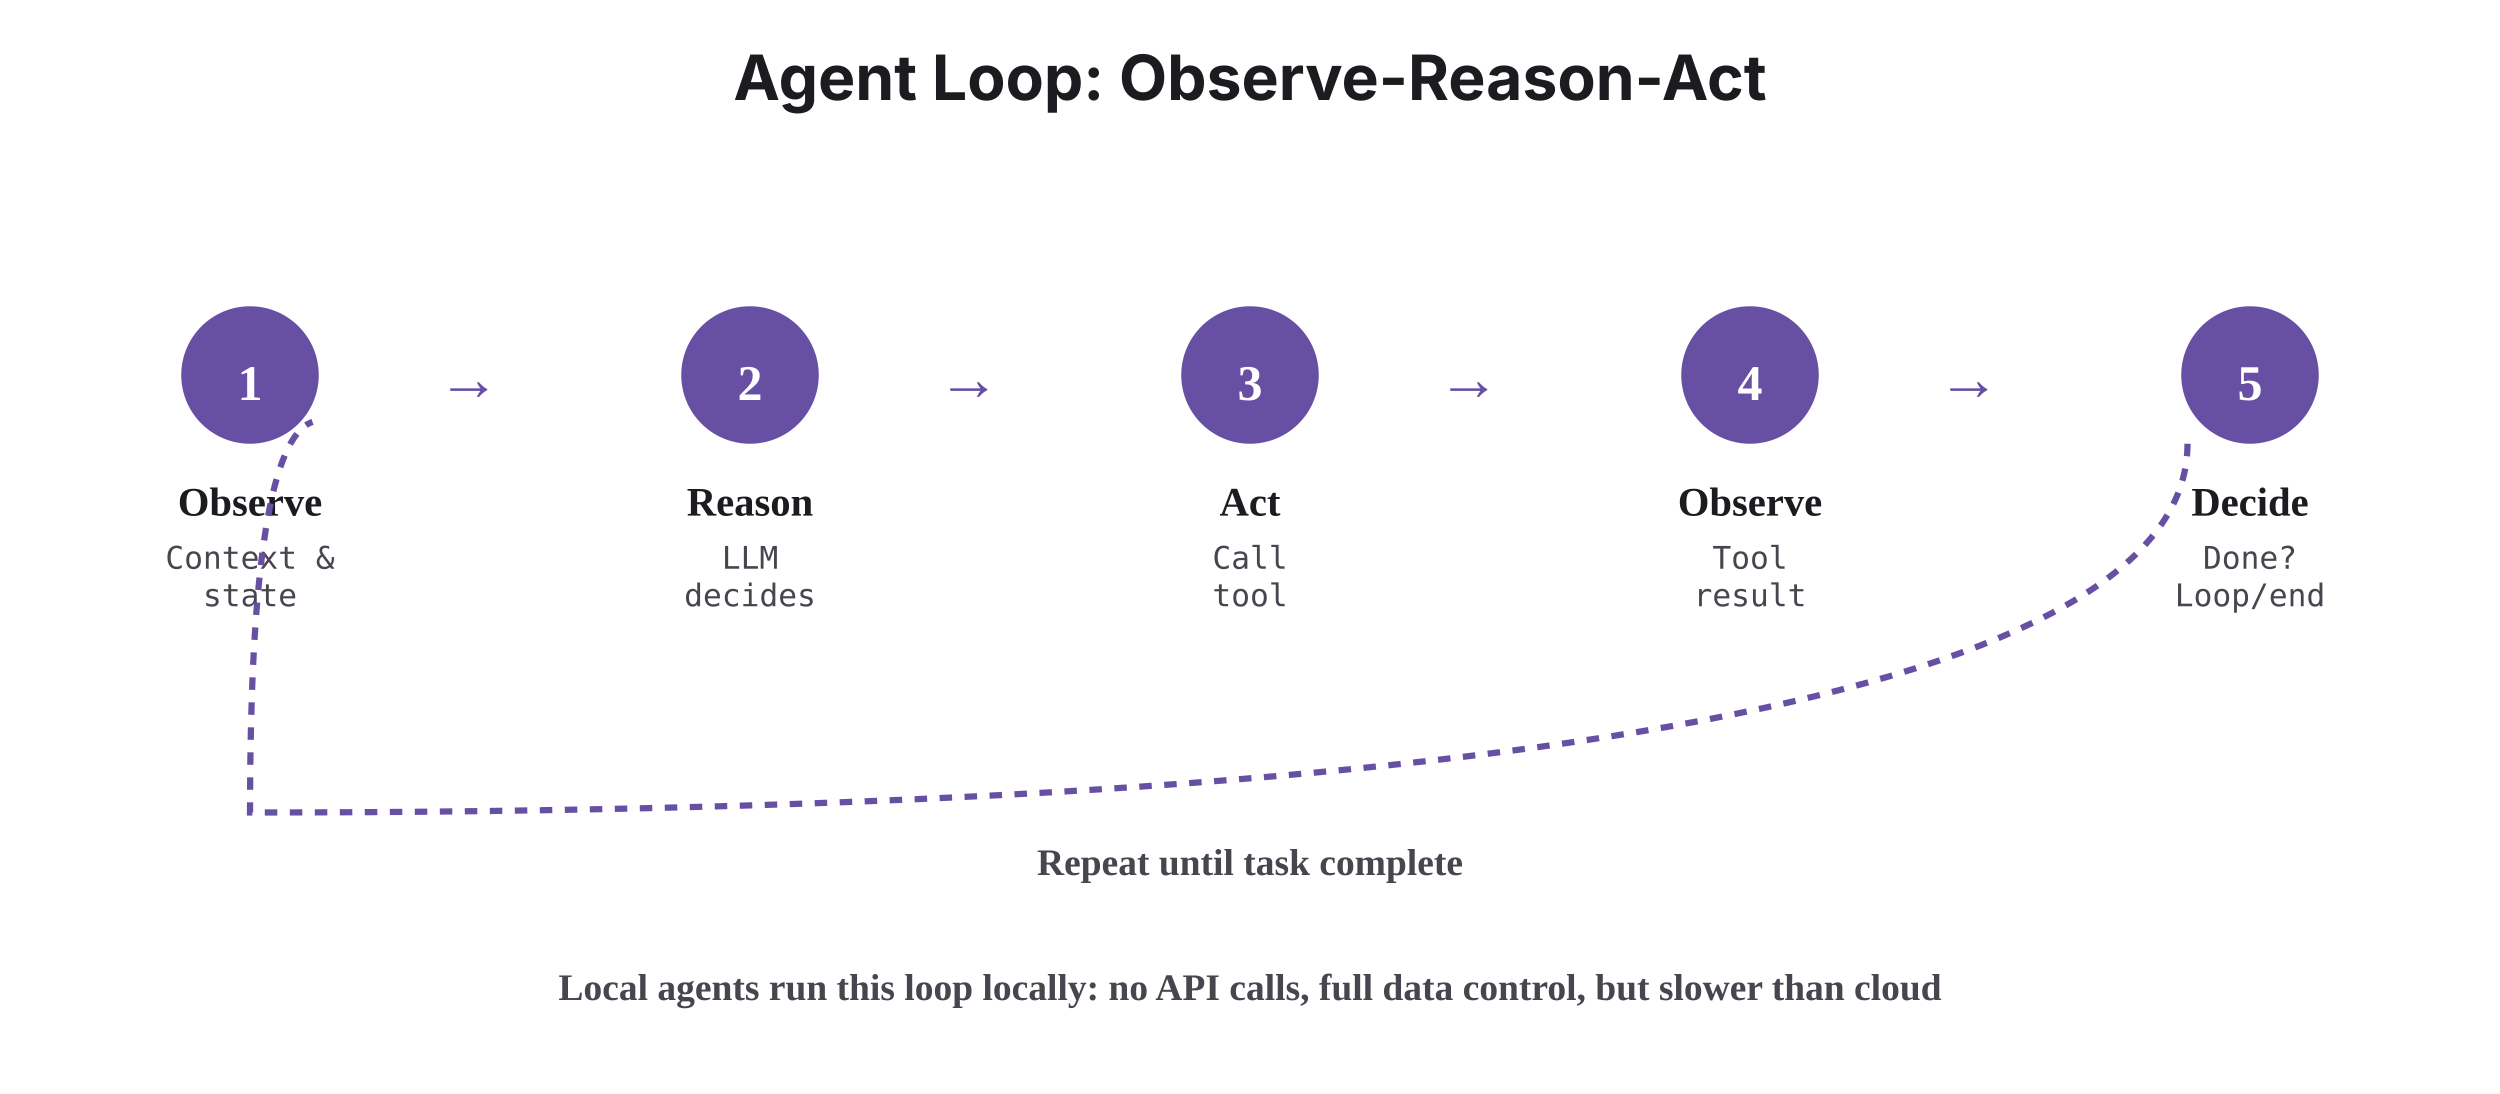
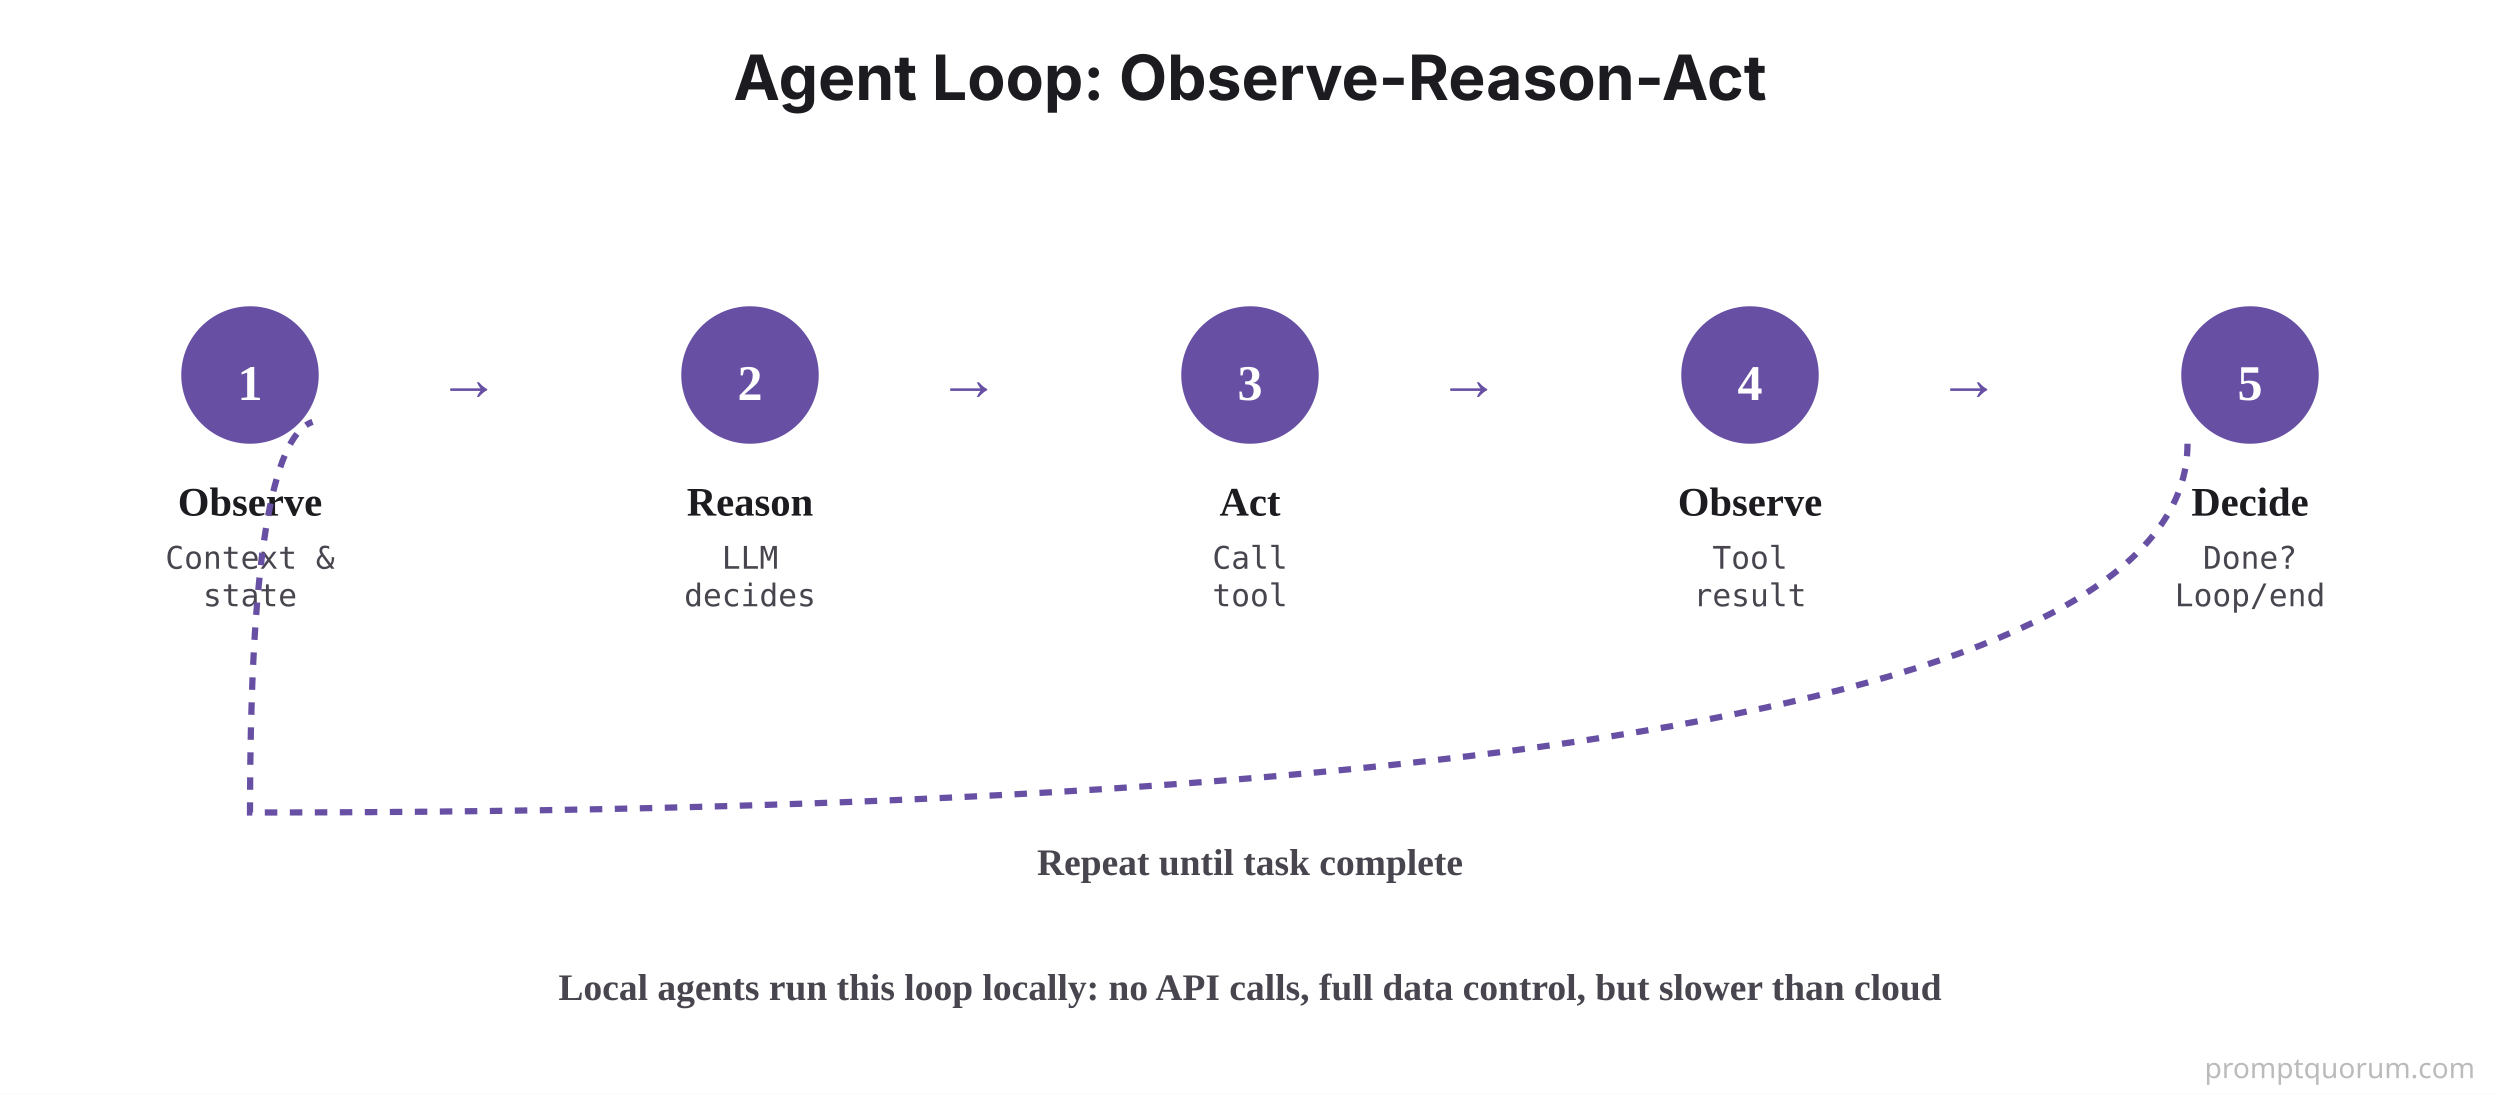
<svg xmlns="http://www.w3.org/2000/svg" viewBox="0 0 800 350">
  <rect width="800" height="350" fill="#FFFFFF" />
  <text x="400" y="32" font-size="20" font-weight="700" fill="#1C1B1F" text-anchor="middle" font-family="system-ui, -apple-system, sans-serif">
    Agent Loop: Observe-Reason-Act
  </text>
  <circle cx="80" cy="120" r="22" fill="#6750A4" />
  <text x="80" y="128" font-size="16" font-weight="700" fill="#FFFFFF" text-anchor="middle">1</text>
  <text x="80" y="165" font-size="13" font-weight="700" fill="#1C1B1F" text-anchor="middle">Observe</text>
  <text x="80" y="182" font-family="'SF Mono', Monaco, monospace" font-size="10" fill="#49454F" text-anchor="middle">Context &amp;</text>
  <text x="80" y="194" font-family="'SF Mono', Monaco, monospace" font-size="10" fill="#49454F" text-anchor="middle">state</text>
  <text x="140" y="128" font-size="20" fill="#6750A4">→</text>
  <circle cx="240" cy="120" r="22" fill="#6750A4" />
  <text x="240" y="128" font-size="16" font-weight="700" fill="#FFFFFF" text-anchor="middle">2</text>
  <text x="240" y="165" font-size="13" font-weight="700" fill="#1C1B1F" text-anchor="middle">Reason</text>
  <text x="240" y="182" font-family="'SF Mono', Monaco, monospace" font-size="10" fill="#49454F" text-anchor="middle">LLM</text>
  <text x="240" y="194" font-family="'SF Mono', Monaco, monospace" font-size="10" fill="#49454F" text-anchor="middle">decides</text>
  <text x="300" y="128" font-size="20" fill="#6750A4">→</text>
  <circle cx="400" cy="120" r="22" fill="#6750A4" />
  <text x="400" y="128" font-size="16" font-weight="700" fill="#FFFFFF" text-anchor="middle">3</text>
  <text x="400" y="165" font-size="13" font-weight="700" fill="#1C1B1F" text-anchor="middle">Act</text>
  <text x="400" y="182" font-family="'SF Mono', Monaco, monospace" font-size="10" fill="#49454F" text-anchor="middle">Call</text>
  <text x="400" y="194" font-family="'SF Mono', Monaco, monospace" font-size="10" fill="#49454F" text-anchor="middle">tool</text>
  <text x="460" y="128" font-size="20" fill="#6750A4">→</text>
  <circle cx="560" cy="120" r="22" fill="#6750A4" />
  <text x="560" y="128" font-size="16" font-weight="700" fill="#FFFFFF" text-anchor="middle">4</text>
  <text x="560" y="165" font-size="13" font-weight="700" fill="#1C1B1F" text-anchor="middle">Observe</text>
  <text x="560" y="182" font-family="'SF Mono', Monaco, monospace" font-size="10" fill="#49454F" text-anchor="middle">Tool</text>
  <text x="560" y="194" font-family="'SF Mono', Monaco, monospace" font-size="10" fill="#49454F" text-anchor="middle">result</text>
  <text x="620" y="128" font-size="20" fill="#6750A4">→</text>
  <circle cx="720" cy="120" r="22" fill="#6750A4" />
  <text x="720" y="128" font-size="16" font-weight="700" fill="#FFFFFF" text-anchor="middle">5</text>
  <text x="720" y="165" font-size="13" font-weight="700" fill="#1C1B1F" text-anchor="middle">Decide</text>
  <text x="720" y="182" font-family="'SF Mono', Monaco, monospace" font-size="10" fill="#49454F" text-anchor="middle">Done?</text>
  <text x="720" y="194" font-family="'SF Mono', Monaco, monospace" font-size="10" fill="#49454F" text-anchor="middle">Loop/end</text>
  <path d="M 700 142 Q 700 260 80 260 Q 80 142 100 135" stroke="#6750A4" stroke-width="2" fill="none" stroke-dasharray="4,4" />
  <text x="400" y="280" font-size="12" fill="#49454F" text-anchor="middle" font-weight="600">Repeat until task complete</text>
  <text x="400" y="320" font-size="12" fill="#49454F" text-anchor="middle" font-weight="600">
    Local agents run this loop locally: no API calls, full data control, but slower than cloud
  </text>
+   <text x="792" y="345" font-family="system-ui,sans-serif" font-size="9" fill="#BBBBBB" text-anchor="end">promptquorum.com</text>
</svg>
